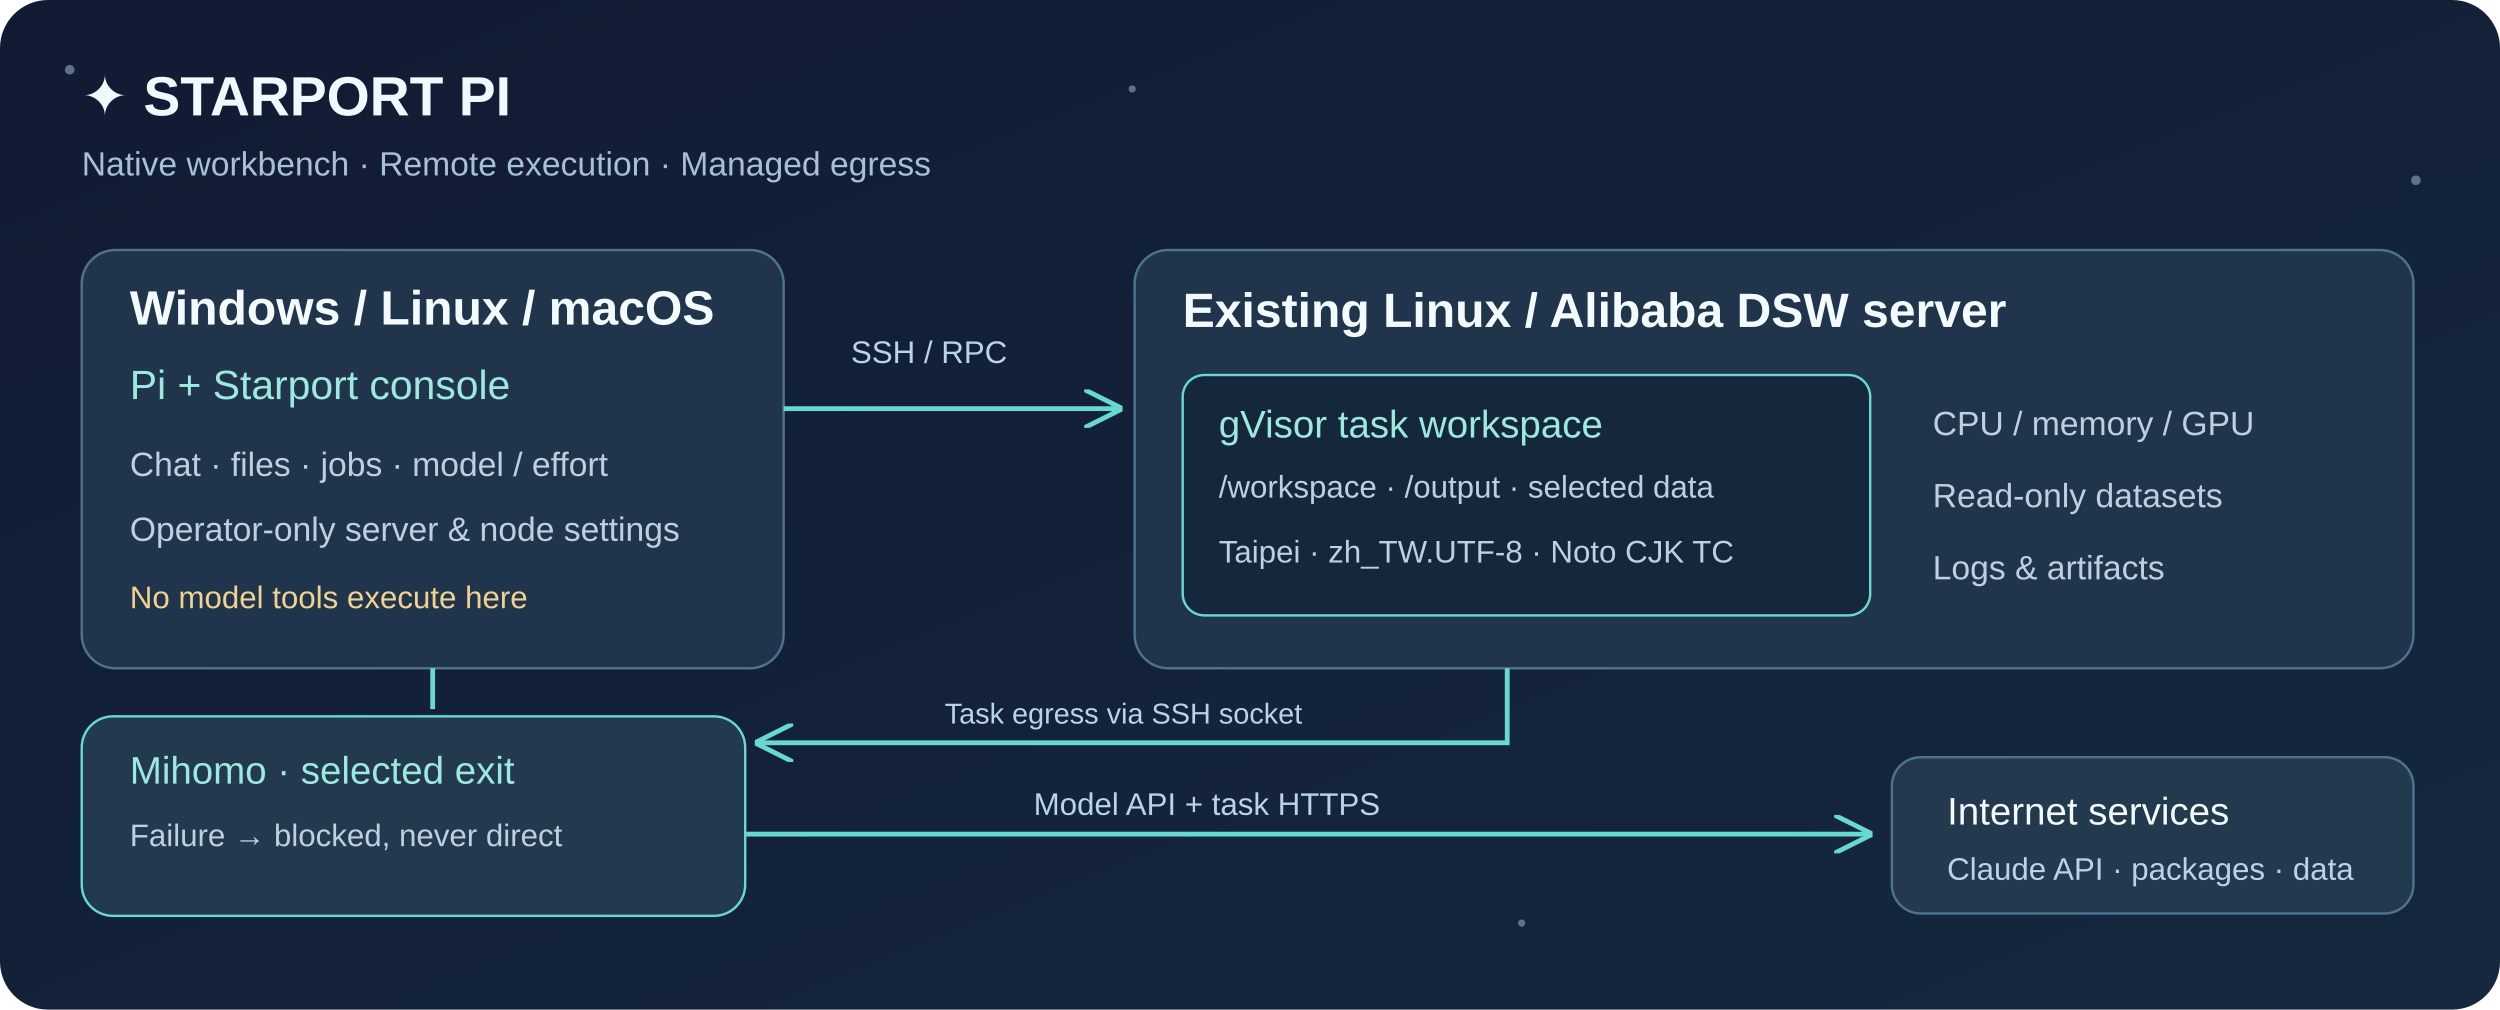
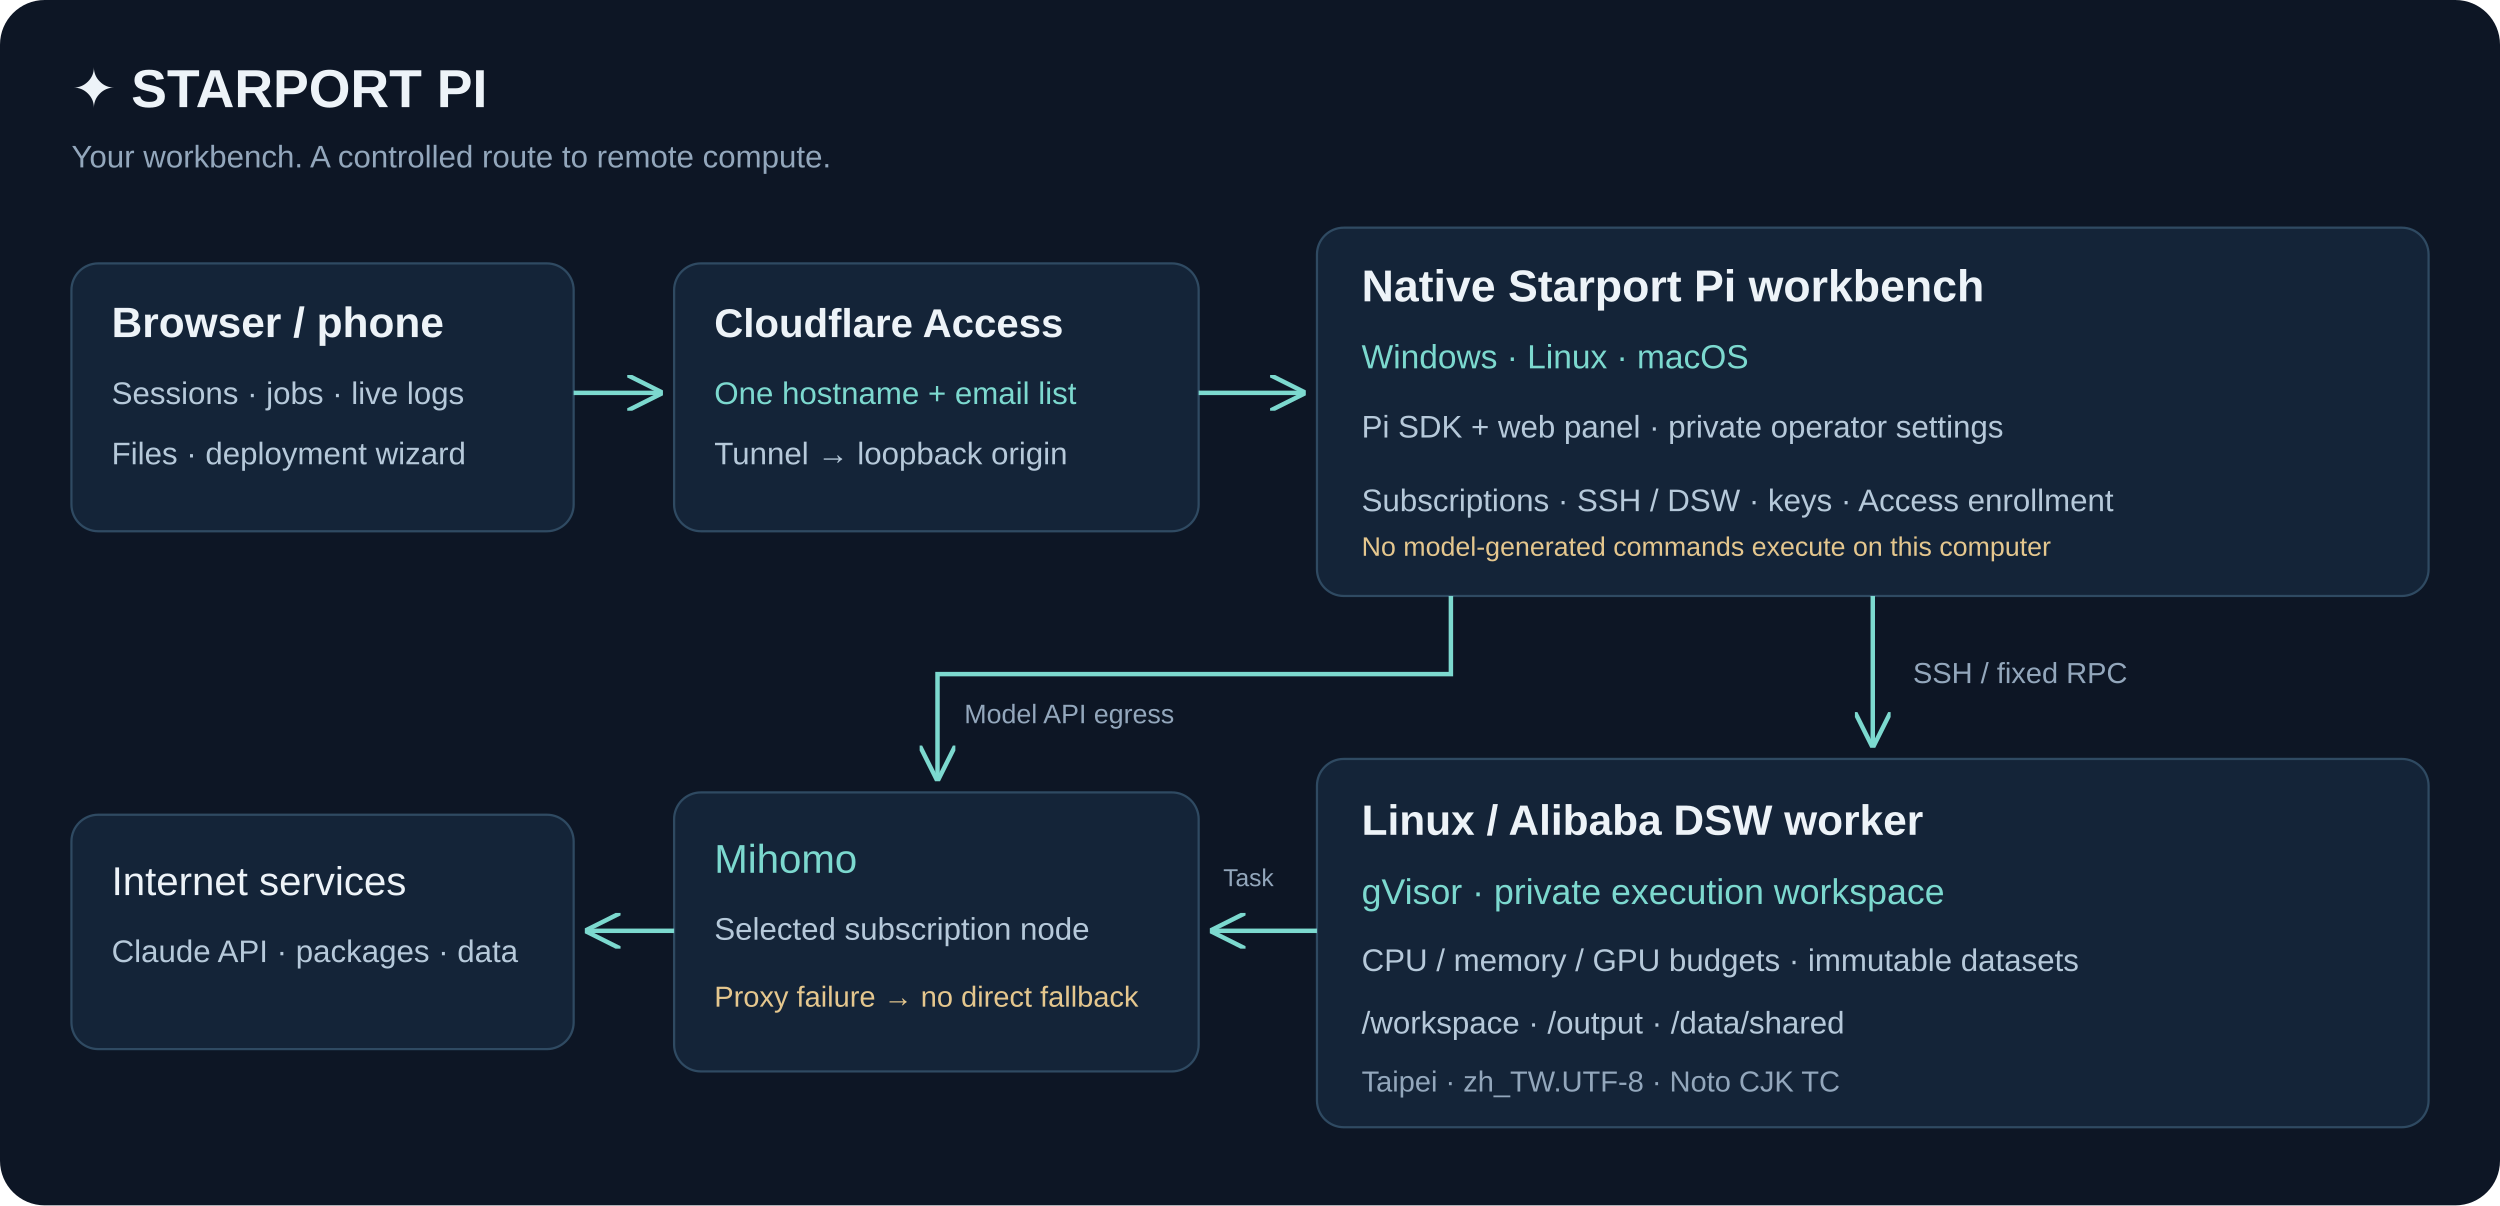
- <svg xmlns="http://www.w3.org/2000/svg" width="1040" height="420" viewBox="0 0 1040 420" role="img" aria-labelledby="title desc">
+ <svg xmlns="http://www.w3.org/2000/svg" width="1120" height="540" viewBox="0 0 1120 540" role="img" aria-labelledby="title desc">
  <defs>
-     <linearGradient id="bg" x2="1" y2="1">
-       <stop stop-color="#111b33" />
-       <stop offset="1" stop-color="#15283e" />
-     </linearGradient>
    <marker id="arrow" markerWidth="8" markerHeight="8" refX="7" refY="4" orient="auto">
-       <path d="M0 0 L8 4 L0 8" fill="none" stroke="#67d9d0" />
+       <path d="M0 0L8 4L0 8" fill="none" stroke="#7cd9cf" />
    </marker>
  </defs>
-   <rect width="1040" height="420" rx="20" fill="url(#bg)" />
-   <g fill="#a7c3df" opacity=".5">
-     <circle cx="29" cy="29" r="2" />
-     <circle cx="1005" cy="75" r="2" />
-     <circle cx="471" cy="37" r="1.5" />
-     <circle cx="633" cy="384" r="1.5" />
-   </g>
-   <g font-family="Segoe UI,Arial,sans-serif">
-     <text x="34" y="48" font-size="23" fill="#eff9ff" font-weight="700">✦ STARPORT PI</text>
-     <text x="34" y="73" font-size="14" fill="#a7bfd7">Native workbench · Remote execution · Managed egress</text>
-     <rect x="34" y="104" width="292" height="174" rx="14" fill="#20354b" stroke="#4e7391" />
-     <text x="54" y="135" fill="#f3fbff" font-size="20" font-weight="600">Windows / Linux / macOS</text>
-     <text x="54" y="166" fill="#9de9df" font-size="17">Pi + Starport console</text>
-     <text x="54" y="198" fill="#c0cfdf" font-size="14">Chat · files · jobs · model / effort</text>
-     <text x="54" y="225" fill="#c0cfdf" font-size="14">Operator-only server &amp; node settings</text>
-     <text x="54" y="253" fill="#f2d290" font-size="13">No model tools execute here</text>
-     <path d="M326 170 H465" stroke="#67d9d0" stroke-width="2" marker-end="url(#arrow)" />
-     <text x="354" y="151" fill="#b9d4e5" font-size="13">SSH / RPC</text>
-     <rect x="472" y="104" width="532" height="174" rx="14" fill="#20354b" stroke="#4e7391" />
-     <text x="492" y="136" fill="#f3fbff" font-size="20" font-weight="600">Existing Linux / Alibaba DSW server</text>
-     <rect x="492" y="156" width="286" height="100" rx="9" fill="#15283b" stroke="#67d9d0" />
-     <text x="507" y="182" fill="#9de9df" font-size="16">gVisor task workspace</text>
-     <text x="507" y="207" fill="#c0cfdf" font-size="13">/workspace · /output · selected data</text>
-     <text x="507" y="234" fill="#c0cfdf" font-size="13">Taipei · zh_TW.UTF-8 · Noto CJK TC</text>
-     <text x="804" y="181" fill="#c0cfdf" font-size="14">CPU / memory / GPU</text>
-     <text x="804" y="211" fill="#c0cfdf" font-size="14">Read-only datasets</text>
-     <text x="804" y="241" fill="#c0cfdf" font-size="14">Logs &amp; artifacts</text>
-     <path d="M627 278 V309 H316" stroke="#67d9d0" stroke-width="2" fill="none" marker-end="url(#arrow)" />
-     <text x="393" y="301" fill="#b9d4e5" font-size="12">Task egress via SSH socket</text>
-     <rect x="34" y="298" width="276" height="83" rx="13" fill="#23394d" stroke="#67d9d0" />
-     <text x="54" y="326" fill="#9de9df" font-size="16">Mihomo · selected exit</text>
-     <text x="54" y="352" fill="#c0cfdf" font-size="13">Failure → blocked, never direct</text>
-     <path d="M180 278 V295 M310 347 H777" stroke="#67d9d0" stroke-width="2" marker-end="url(#arrow)" />
-     <text x="430" y="339" fill="#b9d4e5" font-size="13">Model API + task HTTPS</text>
-     <rect x="787" y="315" width="217" height="65" rx="12" fill="#23394d" stroke="#4e7391" />
-     <text x="810" y="343" fill="#f3fbff" font-size="16">Internet services</text>
-     <text x="810" y="366" fill="#b9d4e5" font-size="13">Claude API · packages · data</text>
+   <rect width="1120" height="540" rx="20" fill="#0d1625" />
+   <g font-family="Segoe UI,Arial,sans-serif" fill="#edf3f8">
+     <text x="32" y="48" font-size="24" font-weight="700">✦ STARPORT PI</text>
+     <text x="32" y="75" font-size="14" fill="#93a7bc">Your workbench. A controlled route to remote compute.</text>
+     <g stroke="#2f4a62" fill="#142438">
+       <rect x="32" y="118" width="225" height="120" rx="12" />
+       <rect x="302" y="118" width="235" height="120" rx="12" />
+       <rect x="590" y="102" width="498" height="165" rx="12" />
+       <rect x="590" y="340" width="498" height="165" rx="12" />
+       <rect x="302" y="355" width="235" height="125" rx="12" />
+       <rect x="32" y="365" width="225" height="105" rx="12" />
+     </g>
+     <text x="50" y="151" font-size="19" font-weight="600">Browser / phone</text>
+     <text x="50" y="181" font-size="14" fill="#b6c9da">Sessions · jobs · live logs</text>
+     <text x="50" y="208" font-size="14" fill="#b6c9da">Files · deployment wizard</text>
+     <text x="320" y="151" font-size="18" font-weight="600">Cloudflare Access</text>
+     <text x="320" y="181" font-size="14" fill="#7cd9cf">One hostname + email list</text>
+     <text x="320" y="208" font-size="14" fill="#b6c9da">Tunnel → loopback origin</text>
+     <text x="610" y="135" font-size="20" font-weight="600">Native Starport Pi workbench</text>
+     <text x="610" y="165" font-size="15" fill="#7cd9cf">Windows · Linux · macOS</text>
+     <text x="610" y="196" font-size="14" fill="#b6c9da">Pi SDK + web panel · private operator settings</text>
+     <text x="610" y="229" font-size="14" fill="#b6c9da">Subscriptions · SSH / DSW · keys · Access enrollment</text>
+     <text x="610" y="249" font-size="12" fill="#e5c78e">No model-generated commands execute on this computer</text>
+     <text x="610" y="374" font-size="19" font-weight="600">Linux / Alibaba DSW worker</text>
+     <text x="610" y="405" font-size="16" fill="#7cd9cf">gVisor · private execution workspace</text>
+     <text x="610" y="435" font-size="14" fill="#b6c9da">CPU / memory / GPU budgets · immutable datasets</text>
+     <text x="610" y="463" font-size="14" fill="#b6c9da">/workspace · /output · /data/shared</text>
+     <text x="610" y="489" font-size="13" fill="#93a7bc">Taipei · zh_TW.UTF-8 · Noto CJK TC</text>
+     <text x="320" y="391" font-size="18" fill="#7cd9cf">Mihomo</text>
+     <text x="320" y="421" font-size="14" fill="#b6c9da">Selected subscription node</text>
+     <text x="320" y="451" font-size="13" fill="#e5c78e">Proxy failure → no direct fallback</text>
+     <text x="50" y="401" font-size="18">Internet services</text>
+     <text x="50" y="431" font-size="14" fill="#b6c9da">Claude API · packages · data</text>
+     <g fill="none" stroke="#7cd9cf" stroke-width="2" marker-end="url(#arrow)">
+       <path d="M257 176H295" />
+       <path d="M537 176H583" />
+       <path d="M839 267V333" />
+       <path d="M590 417H544" />
+       <path d="M302 417H264" />
+       <path d="M650 267V302H420V348" />
+     </g>
+     <text x="857" y="306" font-size="13" fill="#93a7bc">SSH / fixed RPC</text>
+     <text x="432" y="324" font-size="12" fill="#93a7bc">Model API egress</text>
+     <text x="548" y="397" font-size="11" fill="#93a7bc">Task</text>
  </g>
</svg>
